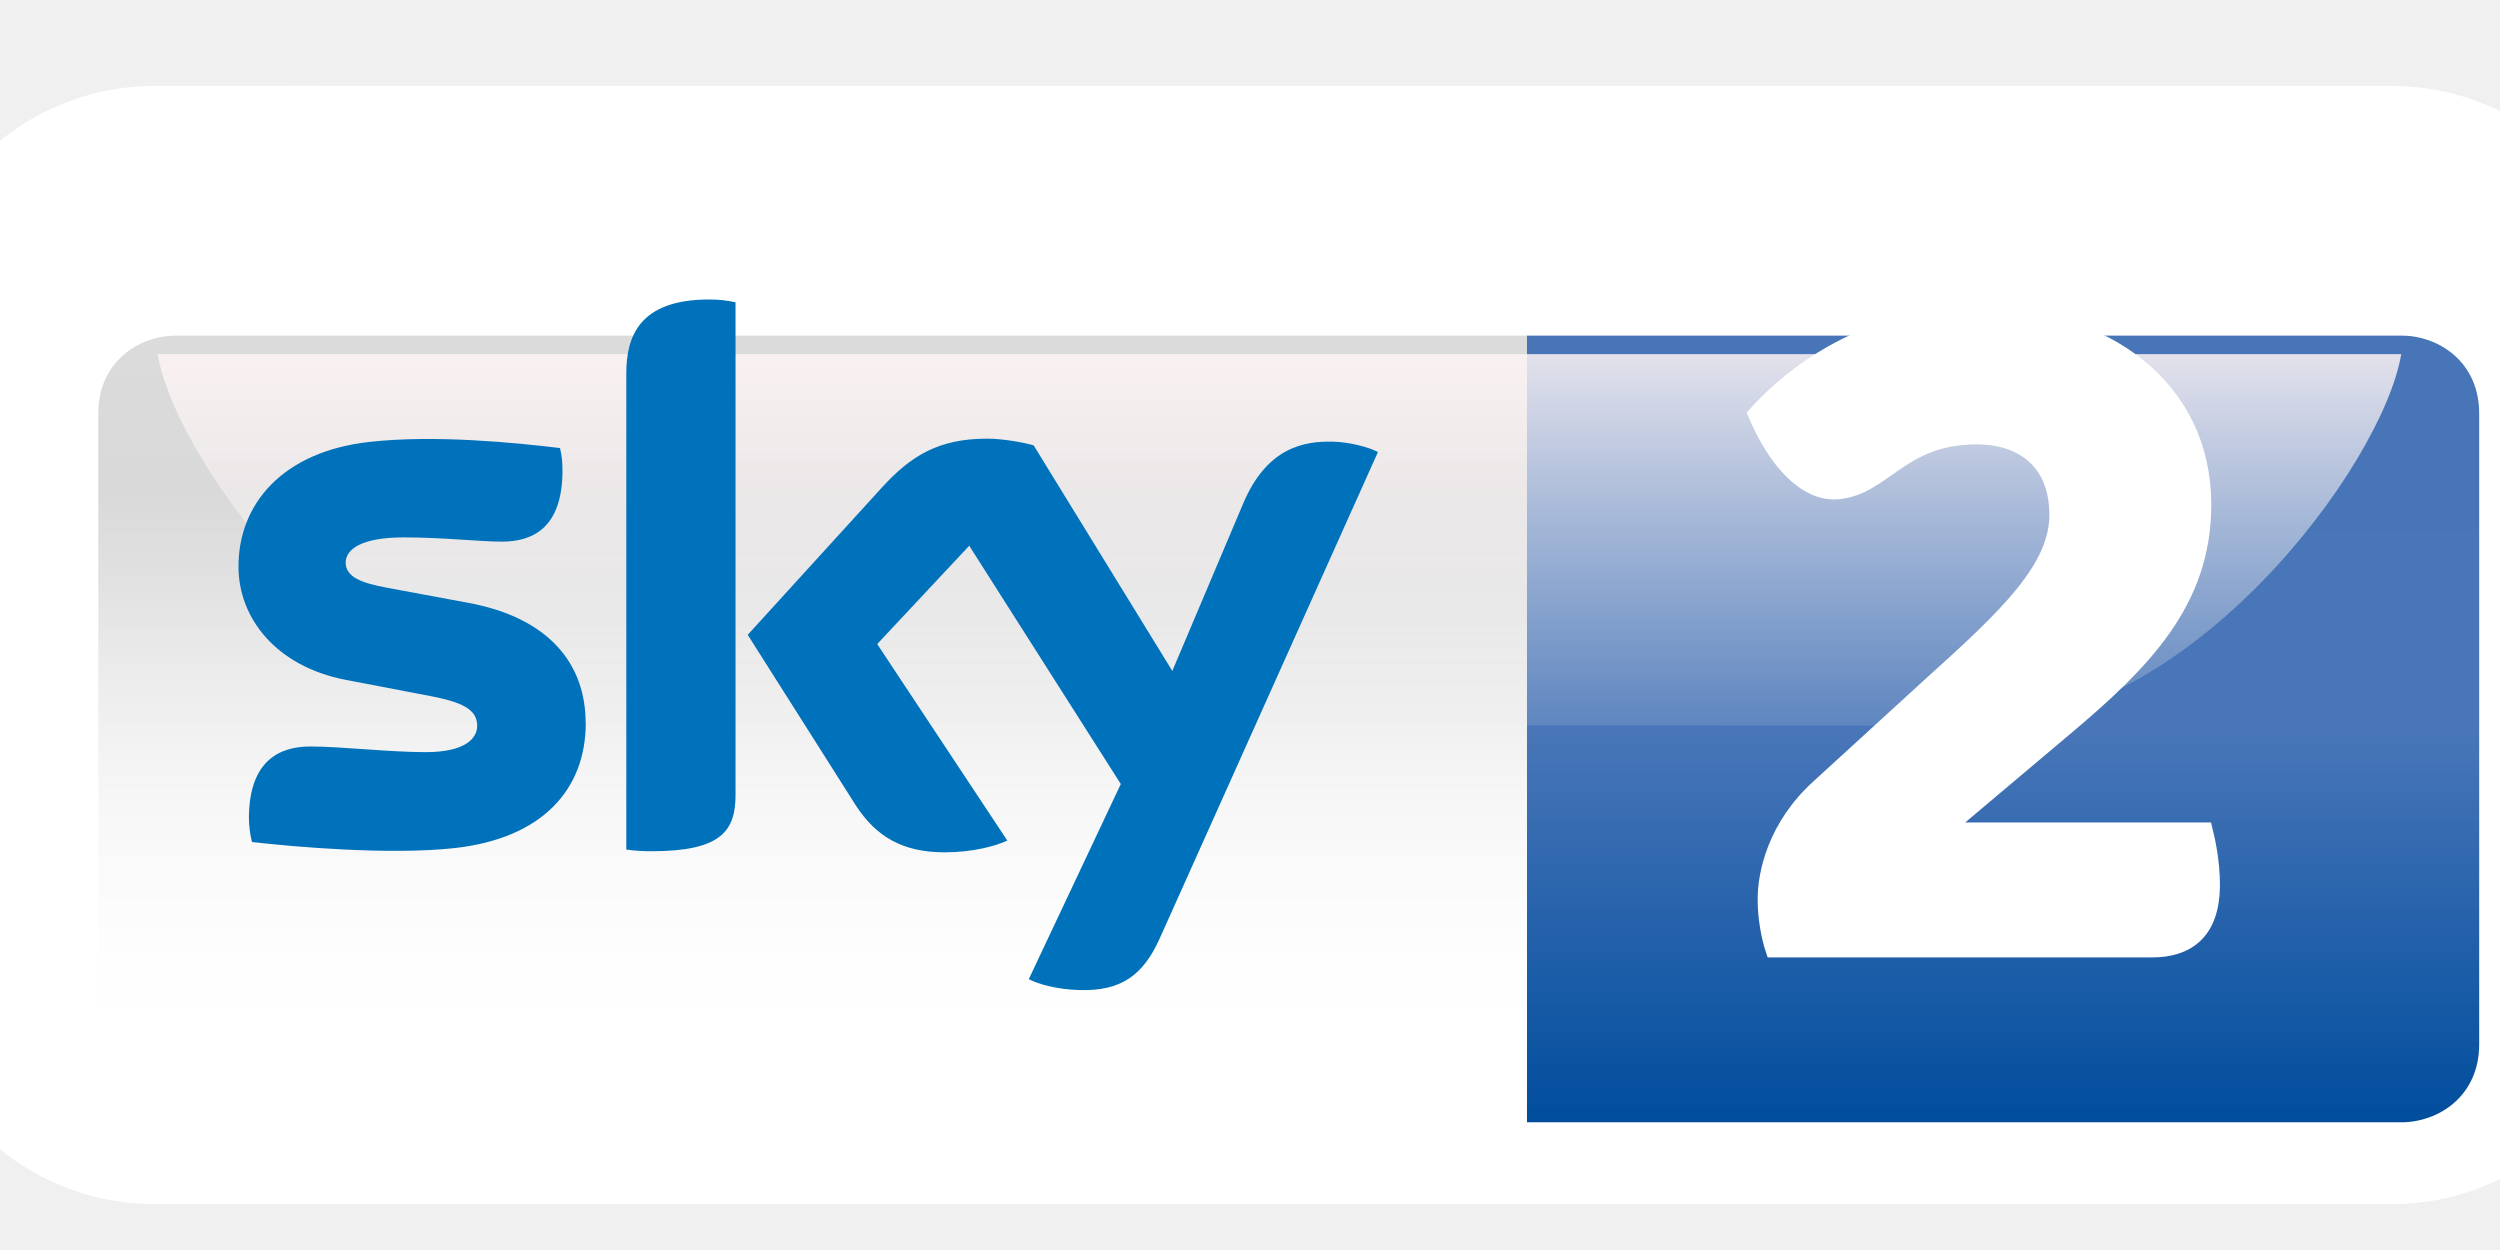
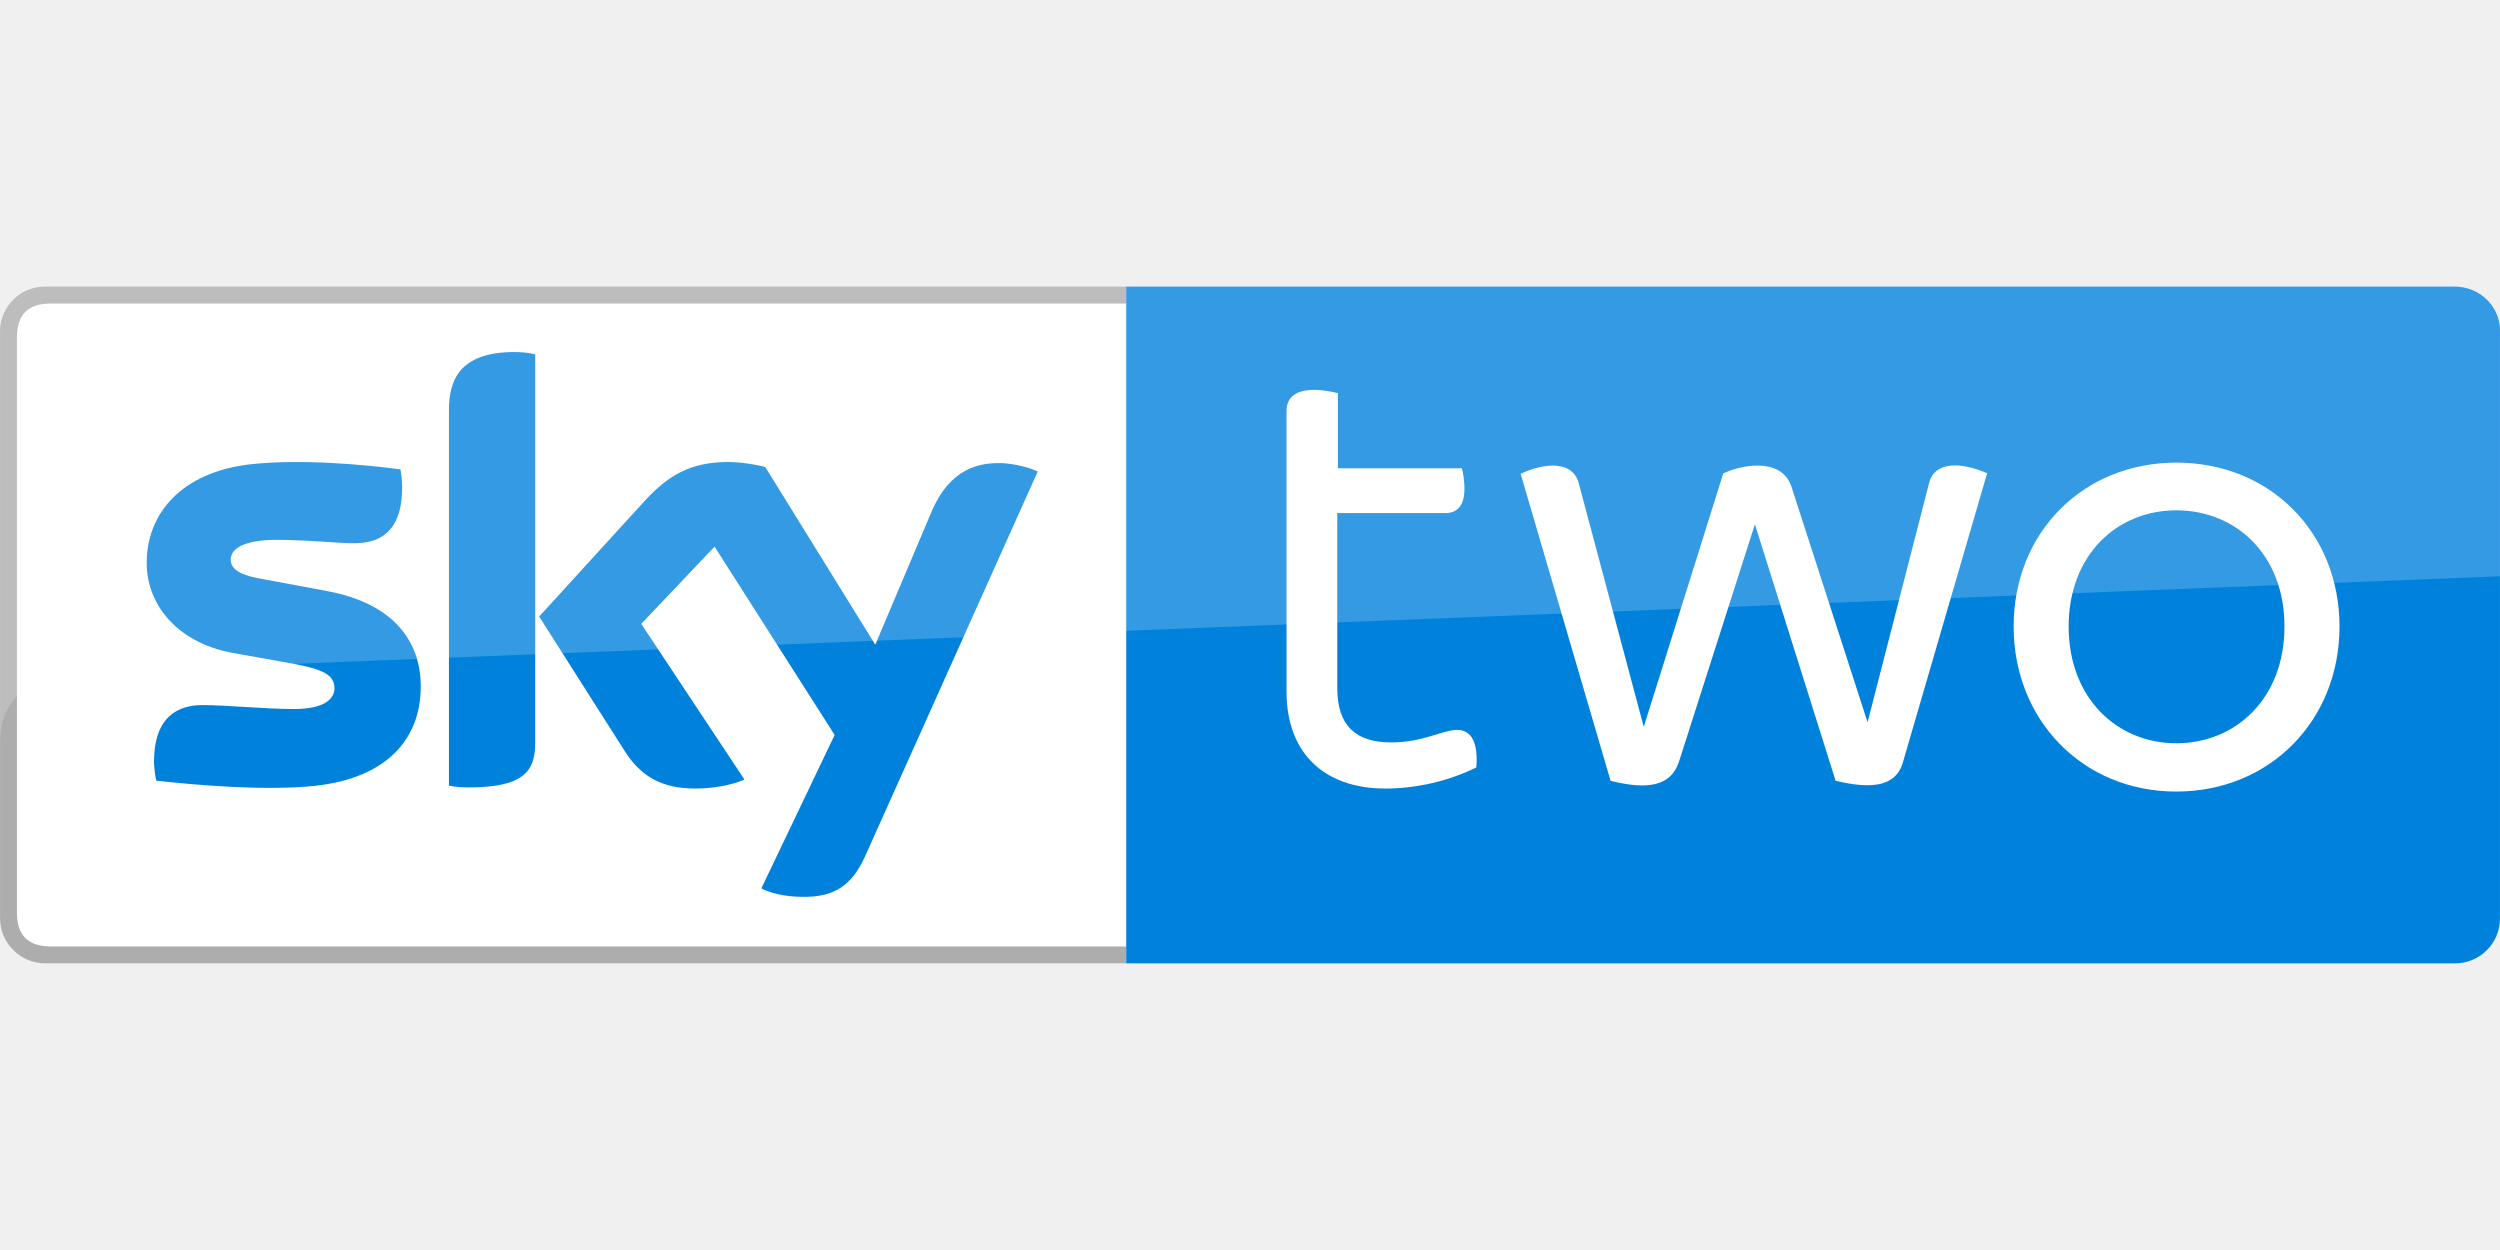
- <svg xmlns="http://www.w3.org/2000/svg" xmlns:xlink="http://www.w3.org/1999/xlink" width="128" height="64">
-   <defs>
-     <linearGradient id="c">
-       <stop stop-color="#004d9d" offset="0" />
-       <stop stop-color="#4976b8" offset=".5" />
-       <stop stop-color="#4875b8" offset="1" />
-     </linearGradient>
-     <linearGradient id="b">
-       <stop stop-color="#eeeff1" stop-opacity=".133" offset="0" />
-       <stop stop-color="#fff5f5" stop-opacity=".851" offset="1" />
-     </linearGradient>
-     <linearGradient id="a">
-       <stop stop-color="#dbdbdb" offset="0" />
-       <stop stop-color="#dadada" offset=".1" />
-       <stop stop-color="#d9d9d9" offset=".2" />
-       <stop stop-color="#e0e0e0" offset=".3" />
-       <stop stop-color="#e9e9e9" offset=".4" />
-       <stop stop-color="#f1f1f1" offset=".5" />
-       <stop stop-color="#f7f7f7" offset=".6" />
-       <stop stop-color="#fbfbfb" offset=".7" />
-       <stop stop-color="#fefefe" offset=".8" />
-       <stop stop-color="#fff" offset=".9" />
-       <stop stop-color="#fff" offset="1" />
-     </linearGradient>
-     <linearGradient y2="1" x2="1" x1="1" id="d" xlink:href="#a" />
-     <linearGradient x2="1.662" y1="1" x1="1.662" id="f" xlink:href="#b" />
-     <linearGradient x2=".378" y1="1" x1=".378" id="e" xlink:href="#c" />
-     <clipPath id="g">
-       <path d="M466.772 1199.033h182.706v27.42H466.772v-27.42z" />
-     </clipPath>
-   </defs>
-   <g stroke="null">
-     <g stroke="#000" fill="#9d9d9d" stroke-width="16.763" fill-rule="evenodd">
-       <path stroke="#9b9b9b" fill="#9b9b9b" d="M7.928 12.78H122.45c1.91 0 4.01 1.337 4.01 4.01v32.47c0 2.675-2.1 4.012-4.01 4.012H7.928c-1.91 0-4.01-1.337-4.01-4.01V16.79c0-2.675 2.1-4.012 4.01-4.012z" stroke-width=".191" />
-       <path stroke="#fff" fill="#fff" stroke-width="1.528.382" d="M7.928 12.78H122.45c1.91 0 4.01 1.337 4.01 4.01v32.47c0 2.675-2.1 4.012-4.01 4.012H7.928c-1.91 0-4.01-1.337-4.01-4.01V16.79c0-2.675 2.1-4.012 4.01-4.012z" />
-     </g>
-     <path fill="url(#d)" fill-rule="evenodd" d="M-723.412-4152.886l1-1v-210l-1-1h-364c-10 0-21 7-21 21v170c0 14 11 21 21 21h364z" transform="matrix(.19 0 0 .19 215.63 846.51)" />
-     <path fill="url(#e)" fill-rule="evenodd" d="M-723.412-4152.886v-212h235.592c10 0 21 7 21 21v170c0 14-11 21-21 21h-235.592z" transform="matrix(.19 0 0 .19 215.63 846.51)" />
-     <path fill="url(#f)" fill-rule="evenodd" d="M-978.023-4259.886c-57 0-109.336-69.91-114.39-100h604.587c-5.054 30.09-57.054 100.09-114.054 100.09" transform="matrix(.19 0 0 .19 215.63 846.51)" />
-     <path fill="#0071bb" d="M37.66 40.69c0 1.847-.723 2.893-4.305 2.893-.47 0-.88-.025-1.288-.085V19.12c0-1.85.628-3.786 4.24-3.786.473 0 .912.044 1.352.144v25.21zM29.992 37c0 3.428-2.23 5.936-6.755 6.426-3.3.355-8.075-.057-10.337-.314a5.415 5.415 0 01-.156-1.207c0-2.994 1.602-3.685 3.142-3.685 1.57 0 4.053.29 5.906.29 2.01 0 2.64-.693 2.64-1.35 0-.86-.817-1.215-2.388-1.52l-4.336-.83c-3.582-.69-5.498-3.17-5.498-5.803 0-3.21 2.262-5.89 6.723-6.384 3.362-.37 7.478.044 9.74.317.095.387.126.76.126 1.147 0 2.997-1.58 3.645-3.11 3.645-1.14 0-2.96-.217-5.03-.217-2.11 0-2.96.588-2.96 1.29 0 .743.818 1.045 2.106 1.286l4.147.77c4.21.77 6.032 3.18 6.032 6.148m22.69 13.124c.47.246 1.414.53 2.64.56 2.073.047 3.204-.745 4.052-2.62l11.185-24.93c-.44-.24-1.477-.517-2.326-.53-1.414-.03-3.36.258-4.588 3.2l-3.614 8.54-7.1-11.55c-.473-.143-1.573-.344-2.39-.344-2.513 0-3.927.915-5.37 2.492l-6.88 7.552 5.53 8.726c1.036 1.597 2.387 2.41 4.555 2.41 1.446 0 2.64-.33 3.205-.603l-6.66-10.06 4.712-5.034 7.76 12.2" />
-     <g clip-path="url(#g)" transform="matrix(1.725 0 0 -1.536 -926.043 1894.065)" stroke="#fff" fill="#fff" stroke-width=".395">
-       <path d="M594.75 1205.51v.068l3.372 3.192c2.366 2.232 4.15 4.263 4.15 7.522 0 3.95-2.945 6.383-6.784 6.383-2.9 0-5.202-1.607-6.585-3.348.625-1.674 1.54-2.746 2.48-2.657 1.382.134 1.872 1.83 4.128 1.83 1.28 0 2.35-.758 2.35-2.543 0-1.74-1.45-3.304-3.682-5.558l-3.37-3.46c-1.316-1.34-1.606-2.93-1.606-3.8 0-.627.11-1.297.246-1.74h11.27c1.006 0 1.81.555 1.81 2.23 0 .76-.135 1.473-.225 1.873h-7.544z" />
-     </g>
+ <svg xmlns="http://www.w3.org/2000/svg" width="128" height="64">
+   <g style="text-align:center;line-height:125%" font-size="40" font-weight="400" letter-spacing="1.451" word-spacing="0" text-anchor="middle" font-family="Sans">
+     <path d="M57.662 49.324H2.312c-1.27 0-2.31-1.04-2.31-2.31V16.957c0-1.213 1.01-2.281 2.281-2.281h55.38z" fill="#a9a9a9" fill-opacity=".949" />
+     <path d="M58.038 48.458H2.6c-1.193 0-1.733-.598-1.733-1.733v-29.45c0-1.14.54-1.733 1.733-1.733h55.437l11.26 17.324z" fill="#fff" />
+     <path d="M57.662 14.676h68.02c1.343 0 2.316 1.085 2.316 2.236v30.125a2.298 2.298 0 01-2.286 2.287h-68.05zM38.981 45.484c.376.202 1.126.433 2.108.433 1.646.029 2.54-.606 3.205-2.079l8.835-19.692c-.375-.202-1.184-.404-1.819-.433-1.126-.029-2.656.202-3.638 2.541l-2.858 6.757-5.63-9.096c-.376-.115-1.242-.26-1.906-.26-1.964 0-3.09.722-4.245 1.964l-5.428 5.948 4.389 6.9c.808 1.271 1.877 1.906 3.61 1.906 1.125 0 2.078-.26 2.511-.462l-5.284-7.969 3.754-3.955 6.15 9.643zm-11.578-7.449c0 1.443-.577 2.28-3.407 2.28-.375 0-.693-.028-1.01-.086v-19.23c0-1.472.49-2.974 3.349-2.974.346 0 .722.03 1.068.116zm-5.861-2.888c0 2.714-1.762 4.678-5.37 5.082-2.6.289-6.382-.058-8.172-.26a5.367 5.367 0 01-.115-.953c0-2.367 1.27-2.916 2.483-2.916 1.241 0 3.205.202 4.677.202 1.617 0 2.08-.548 2.08-1.068 0-.693-.636-.953-1.907-1.213l-3.378-.606c-2.83-.549-4.33-2.512-4.33-4.591 0-2.54 1.79-4.649 5.312-5.053 2.656-.289 5.919.029 7.68.26.058.318.087.606.087.924 0 2.367-1.242 2.858-2.454 2.858-.924 0-2.34-.173-3.985-.173-1.674 0-2.339.462-2.339 1.01 0 .578.665.838 1.704 1.011l3.263.607c3.349.635 4.764 2.54 4.764 4.88" fill="#0081dc" />
+     <path d="M2.312 14.676h123.374c1.385 0 2.312 1.139 2.312 2.3v12.53L3.323 34.453a3.44 3.44 0 00-3.32 3.436V16.986c0-1.27 1.039-2.31 2.31-2.31z" opacity=".2" fill="#fff" />
+     <path d="M103.098 32.076c0-4.821 3.568-8.39 8.326-8.39 4.821 0 8.359 3.6 8.359 8.39 0 4.82-3.57 8.452-8.359 8.452s-8.326-3.663-8.326-8.452m13.867 0c0-3.694-2.504-5.948-5.54-5.948-3.006 0-5.51 2.254-5.51 5.948 0 3.694 2.504 5.979 5.51 5.979 3.036 0 5.54-2.285 5.54-5.98M75.587 39.294a10.732 10.732 0 01-4.656 1.08c-3.137 0-5.061-1.822-5.061-4.96V21.04c0-.64.405-1.079 1.417-1.079.472 0 .945.101 1.215.168v3.847h6.343c.068.203.135.64.135 1.045 0 .912-.405 1.249-.978 1.249h-5.534v8.94c0 1.958.946 2.801 2.766 2.801 1.654 0 2.599-.64 3.375-.64.742 0 1.08.674.978 1.923" fill="#fff" />
+     <path d="M82.462 39.979c1.928.478 3.078.26 3.494-.956l3.895-12.18 4.131 13.131c1.91.465 3.035.245 3.414-.83l4.346-14.915c-1.508-.646-2.69-.52-2.961.455L95.62 36.98l-3.908-12.095c-.537-1.527-2.681-1.048-3.483-.643L84.16 37.215l-3.348-12.549c-.41-1.243-2.098-.826-2.955-.407z" fill="#fff" fill-rule="evenodd" />
  </g>
</svg>
